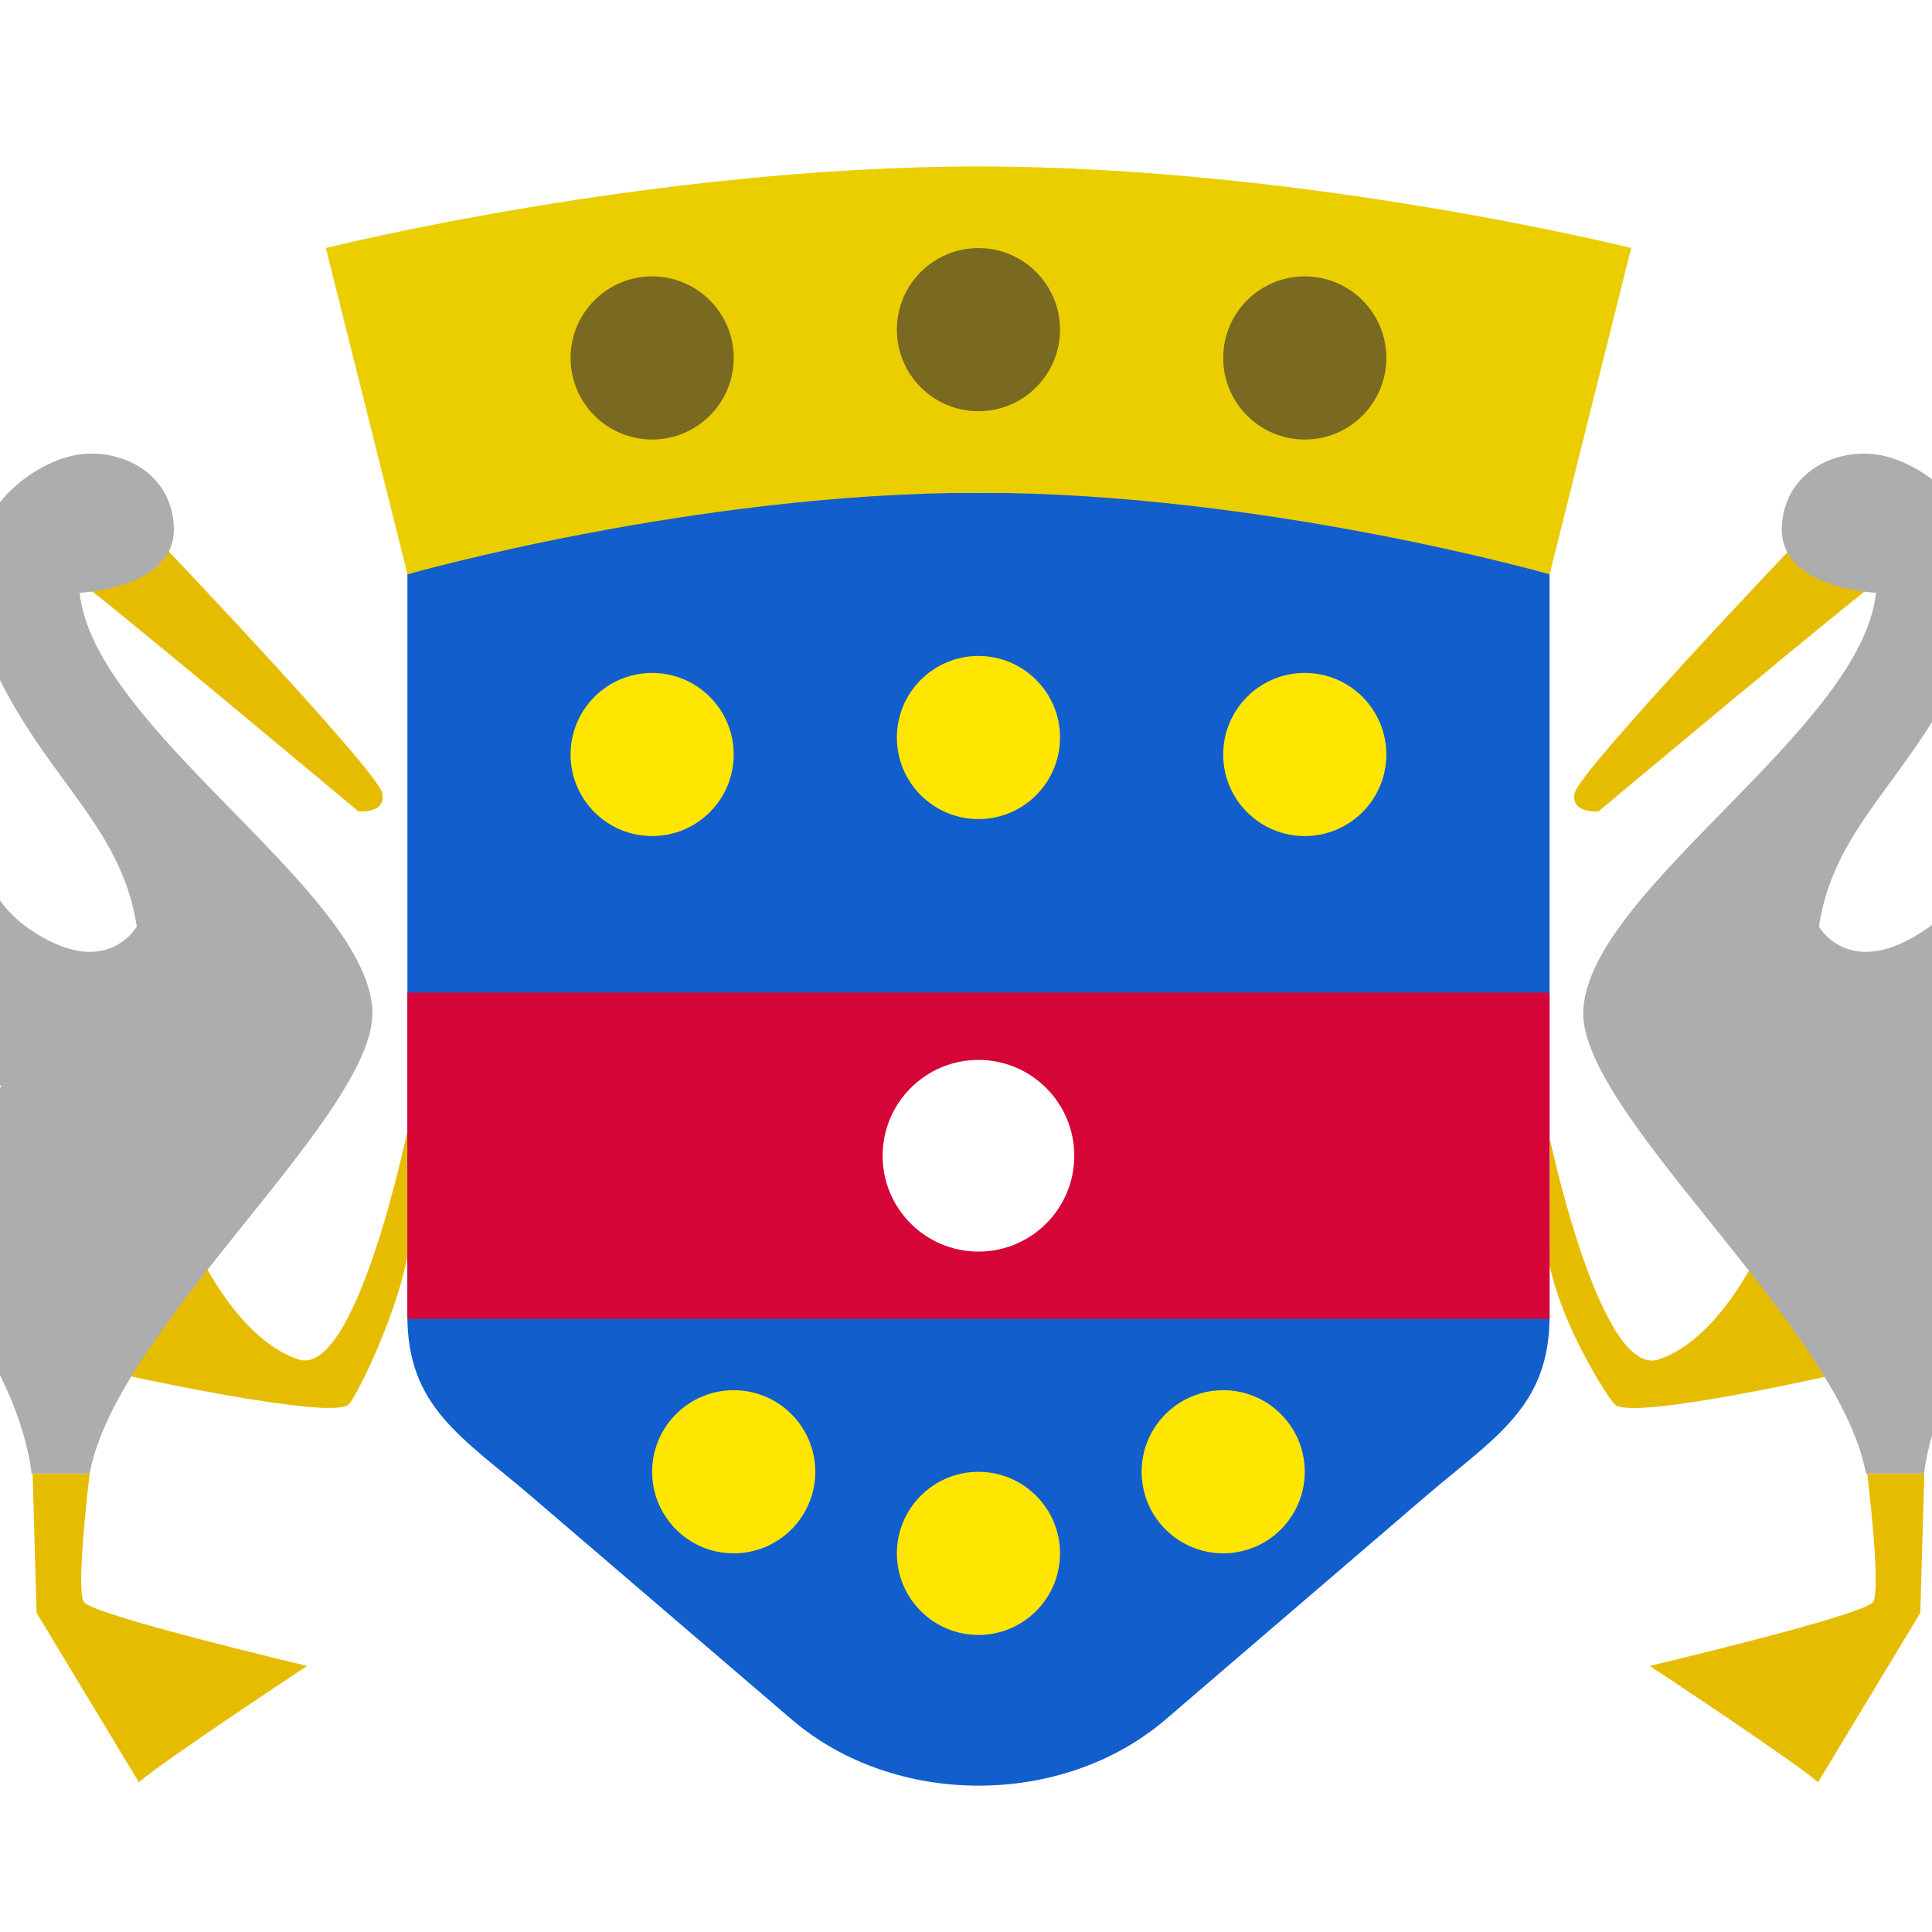
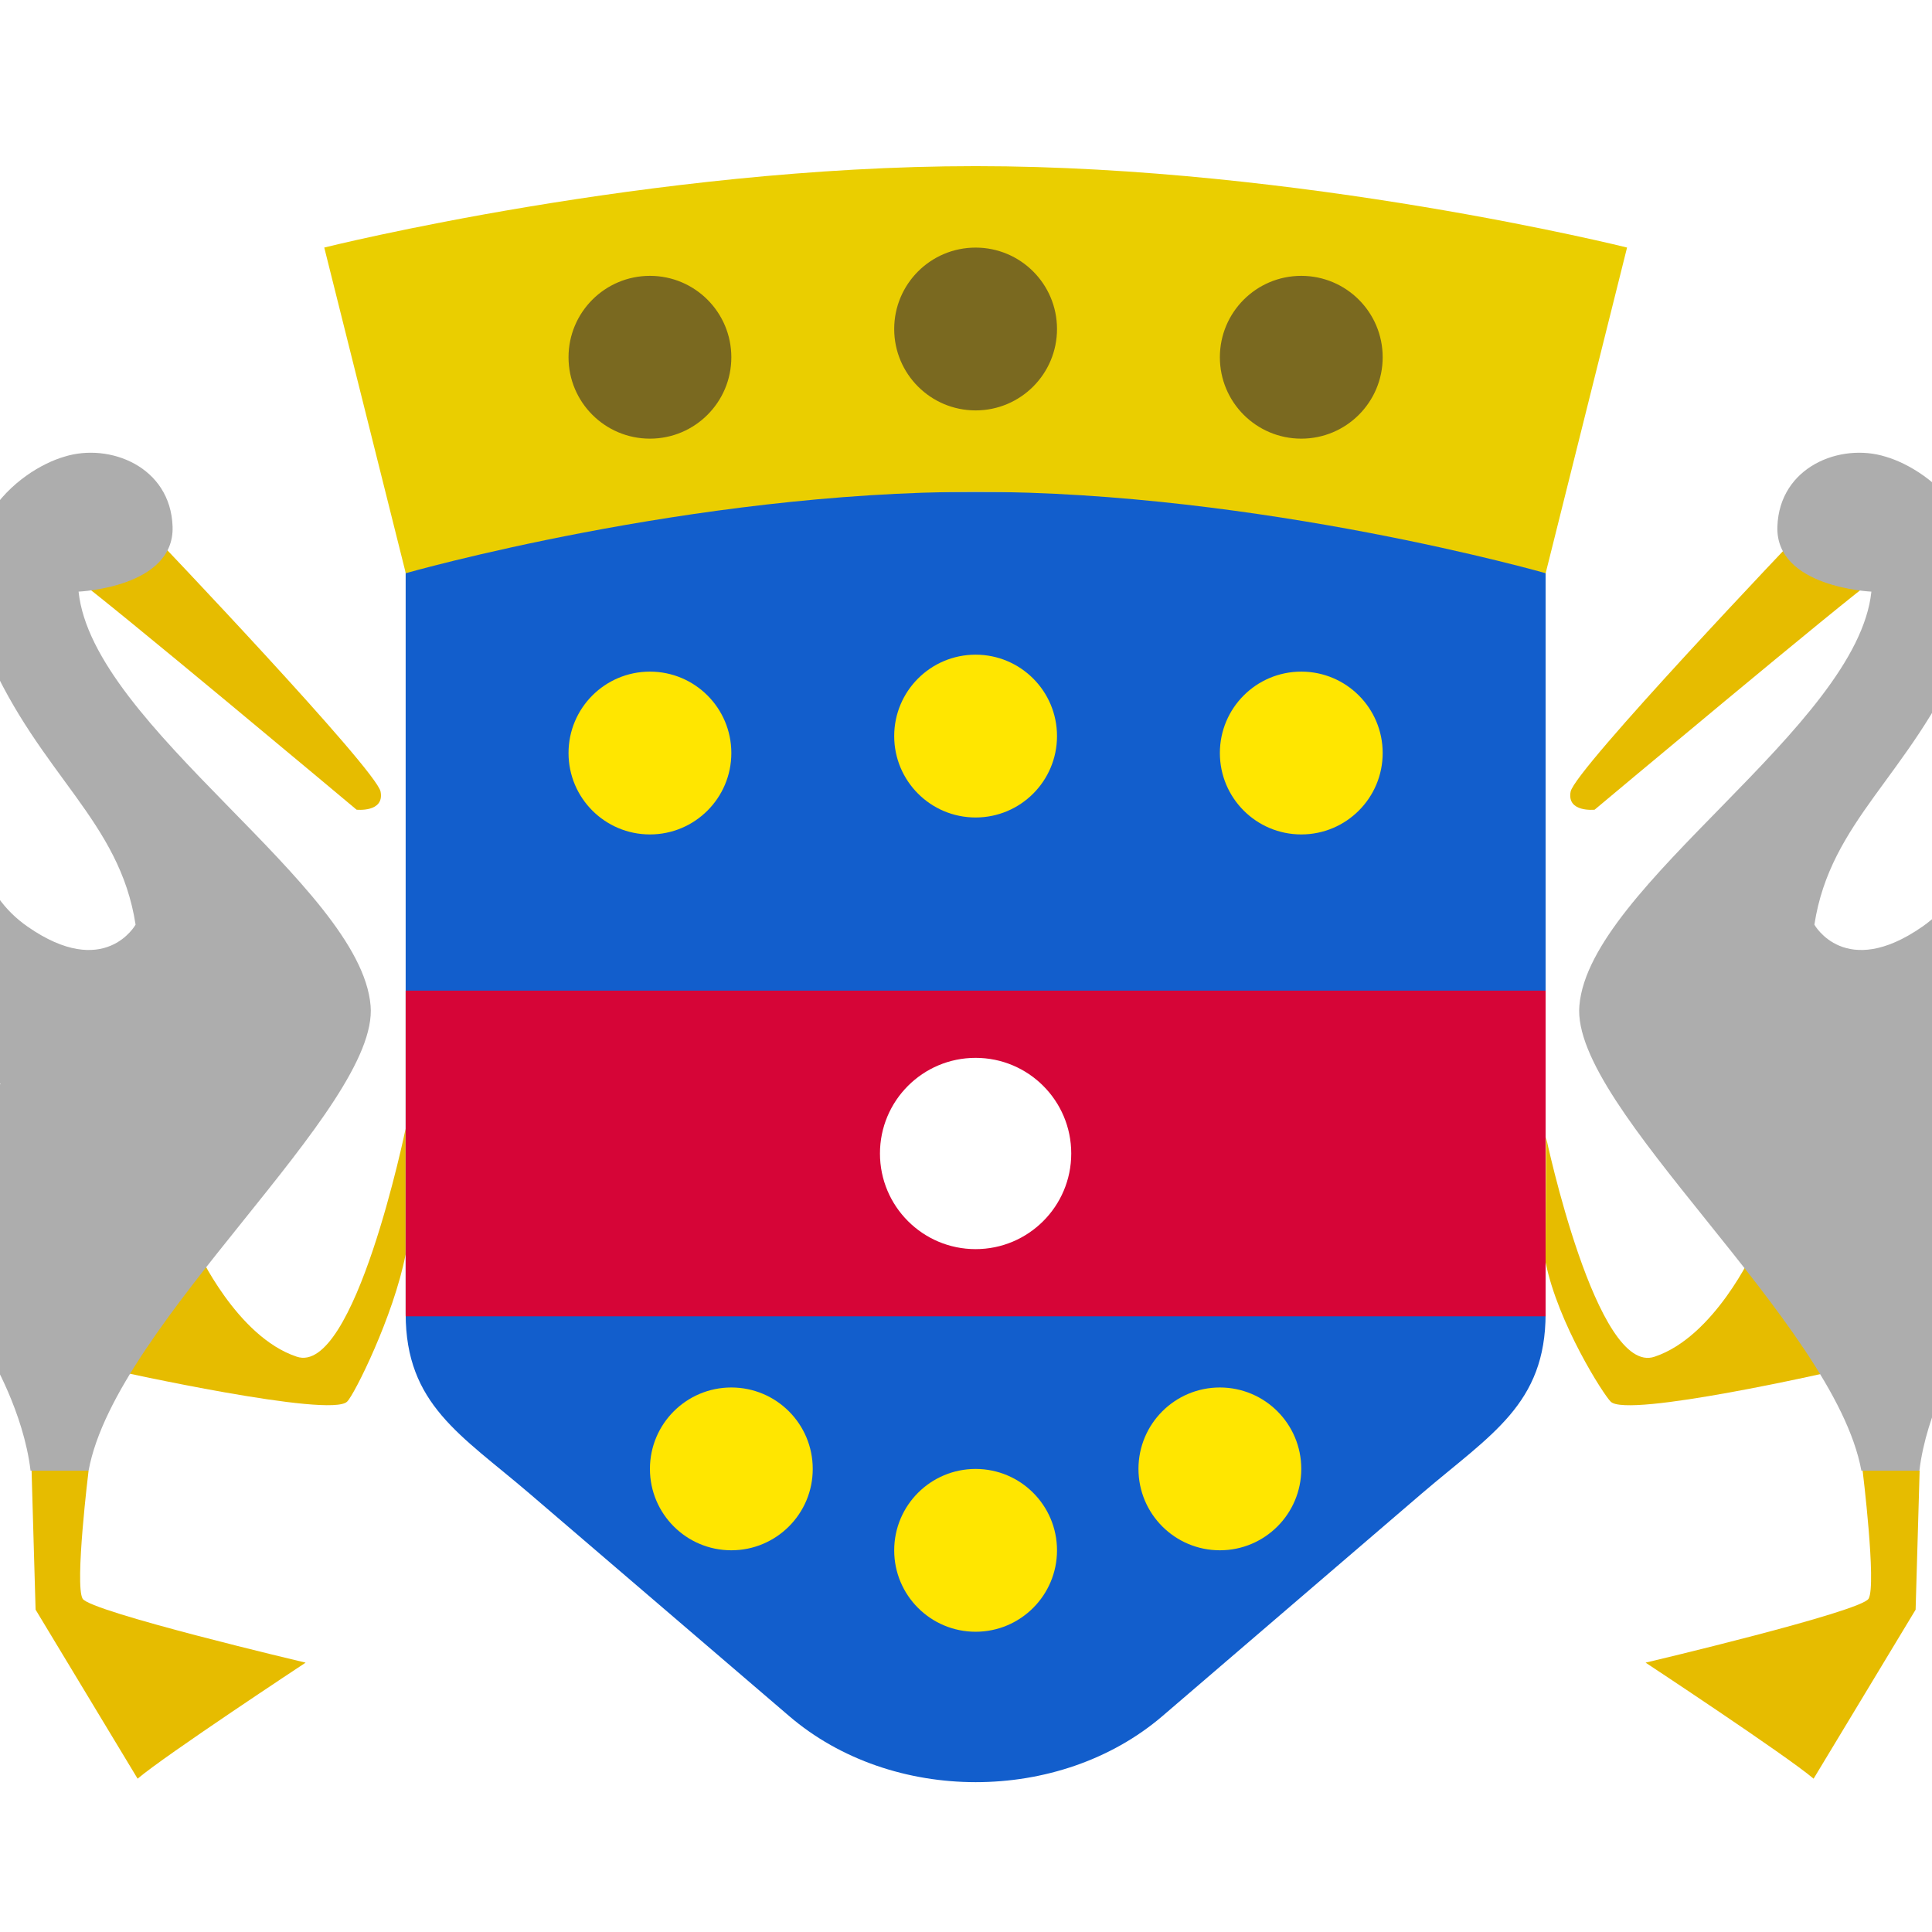
- <svg xmlns="http://www.w3.org/2000/svg" viewBox="85.335 0 341.33 341.33">
-   <path fill="#FFF" d="M0 0h512v341.33H0z" />
+ <svg xmlns="http://www.w3.org/2000/svg" viewBox="85.5 0 342 342">
+   <path fill="#FFF" d="M0 0h513v342H0z" />
  <path fill="#E6BC00" d="M157.31 199.76s-9.04 43.93-19.31 40.39c-10.62-3.54-17.53-18.76-17.53-18.76l-14.52 21.24s38.18 8.48 41.01 5.47c1.22-1.14 8.21-15.1 10.34-26.05v-22.29zm-56.13 60.57s-2.48 20.18-1.06 22.66c1.24 2.3 39.48 11.33 39.48 11.33s-24.96 16.46-29.74 20.54L91.8 284.94l-.71-24.61h10.09zM112.51 94.64s39.65 41.6 40.36 45.5c.71 3.72-4.25 3.19-4.25 3.19s-44.79-37.53-49.92-41.07c-5.31-3.55 13.81-7.62 13.81-7.62z" />
  <path fill="#ADADAD" d="M99.41 104.73s16.99-.71 16.64-11.51c-.35-10.62-11.15-14.87-19.12-12.39-7.97 2.3-23.01 13.45-13.63 35.05 9.38 21.42 23.37 29.39 26.2 47.8 0 0-5.46 9.86-19.12.35-16.9-11.77-6.2-38.24-10.44-44.96-4.25-7.08-40.95-38.92-40.95-38.92s-30.24 39.37-18 74.92c16.95 49.21 51.74 31.98 64.61 36.76 0 0-42.13 61.96-49.57 67.09 0 0 24.08 8.32 47.8-18.76 0 0 5.84 9.74 7.08 20.18h10.27c4.78-26.2 51.51-64.26 49.92-82.32-1.77-21.25-49.21-49.39-51.69-73.29z" />
  <path fill="#E6BC00" d="M359.17 201.27s8.96 42.43 19.23 38.89c10.62-3.54 17.53-18.76 17.53-18.76l14.52 21.24s-37 8.48-39.83 5.47c-1.21-1.14-9.32-13.79-11.52-24.66l.07-22.18zm56.05 59.06s2.48 20.18 1.06 22.66c-1.24 2.3-39.48 11.33-39.48 11.33s24.96 16.46 29.74 20.54l18.06-29.92.71-24.61h-10.09zM403.89 94.64s-39.65 41.6-40.36 45.5c-.71 3.72 4.25 3.19 4.25 3.19s44.79-37.53 49.92-41.07c5.14-3.55-13.81-7.62-13.81-7.62z" />
  <path fill="#125ECC" d="M157.31 87.06H359.1v145.46c0 16.06-9.69 21.39-21.91 31.85l-45.92 39.41c-18.25 15.62-47.91 15.57-66.07 0l-46.01-39.43c-12.08-10.35-21.88-15.71-21.88-31.82V87.06z" />
  <path fill="#FFE600" d="M200.55 147.71c-7.96 0-14.41-6.45-14.41-14.41s6.45-14.41 14.41-14.41 14.41 6.45 14.41 14.41-6.45 14.41-14.41 14.41zm57.65-3c-7.96 0-14.41-6.45-14.41-14.41s6.45-14.41 14.41-14.41 14.41 6.45 14.41 14.41-6.45 14.41-14.41 14.41zm57.65 3c-7.96 0-14.41-6.45-14.41-14.41s6.45-14.41 14.41-14.41 14.41 6.45 14.41 14.41-6.45 14.41-14.41 14.41zM214.96 274.43c-7.96 0-14.41-6.45-14.41-14.41s6.45-14.41 14.41-14.41 14.41 6.45 14.41 14.41c.01 7.96-6.45 14.41-14.41 14.41zm43.24 14.42c-7.96 0-14.41-6.45-14.41-14.41s6.45-14.41 14.41-14.41 14.41 6.45 14.41 14.41c0 7.95-6.45 14.41-14.41 14.41zm43.24-14.42c-7.96 0-14.41-6.45-14.41-14.41s6.45-14.41 14.41-14.41 14.41 6.45 14.41 14.41-6.45 14.41-14.41 14.41z" />
  <path fill="#D60537" d="M157.31 175.36H359.1v57.65H157.31v-57.65z" />
  <path fill="#EACE00" d="M142.9 43.82s57.65-14.41 115.31-14.41 115.31 14.41 115.31 14.41l-14.41 57.65s-50.45-14.41-100.89-14.41-100.89 14.41-100.89 14.41L142.9 43.82z" />
  <path fill="#7A6920" d="M258.2 72.65c-7.96 0-14.41-6.45-14.41-14.41s6.45-14.41 14.41-14.41 14.41 6.45 14.41 14.41-6.45 14.41-14.41 14.41zm57.65 5c-7.96 0-14.41-6.45-14.41-14.41s6.45-14.41 14.41-14.41 14.41 6.45 14.41 14.41-6.45 14.41-14.41 14.41zm-115.3 0c-7.96 0-14.41-6.45-14.41-14.41s6.45-14.41 14.41-14.41 14.41 6.45 14.41 14.41-6.45 14.41-14.41 14.41z" />
  <path fill="#ADADAD" d="M365.08 178.02c-1.59 18.06 45.14 56.12 49.92 82.32h10.27c1.24-10.44 7.08-20.18 7.08-20.18 23.72 27.09 47.8 18.76 47.8 18.76-7.44-5.13-49.57-67.09-49.57-67.09 12.88-4.78 47.67 12.45 64.61-36.76 12.24-35.55-18-74.92-18-74.92s-36.7 31.84-40.95 38.92c-4.25 6.73 6.46 33.2-10.44 44.96-13.66 9.51-19.12-.35-19.12-.35 2.83-18.41 16.82-26.38 26.2-47.8 9.38-21.6-5.66-32.75-13.63-35.05-7.97-2.48-18.76 1.77-19.12 12.39-.35 10.8 16.64 11.51 16.64 11.51-2.48 23.9-49.92 52.04-51.69 73.29z" />
  <circle fill="#FFF" cx="258.2" cy="204.19" r="16.93" />
</svg>
